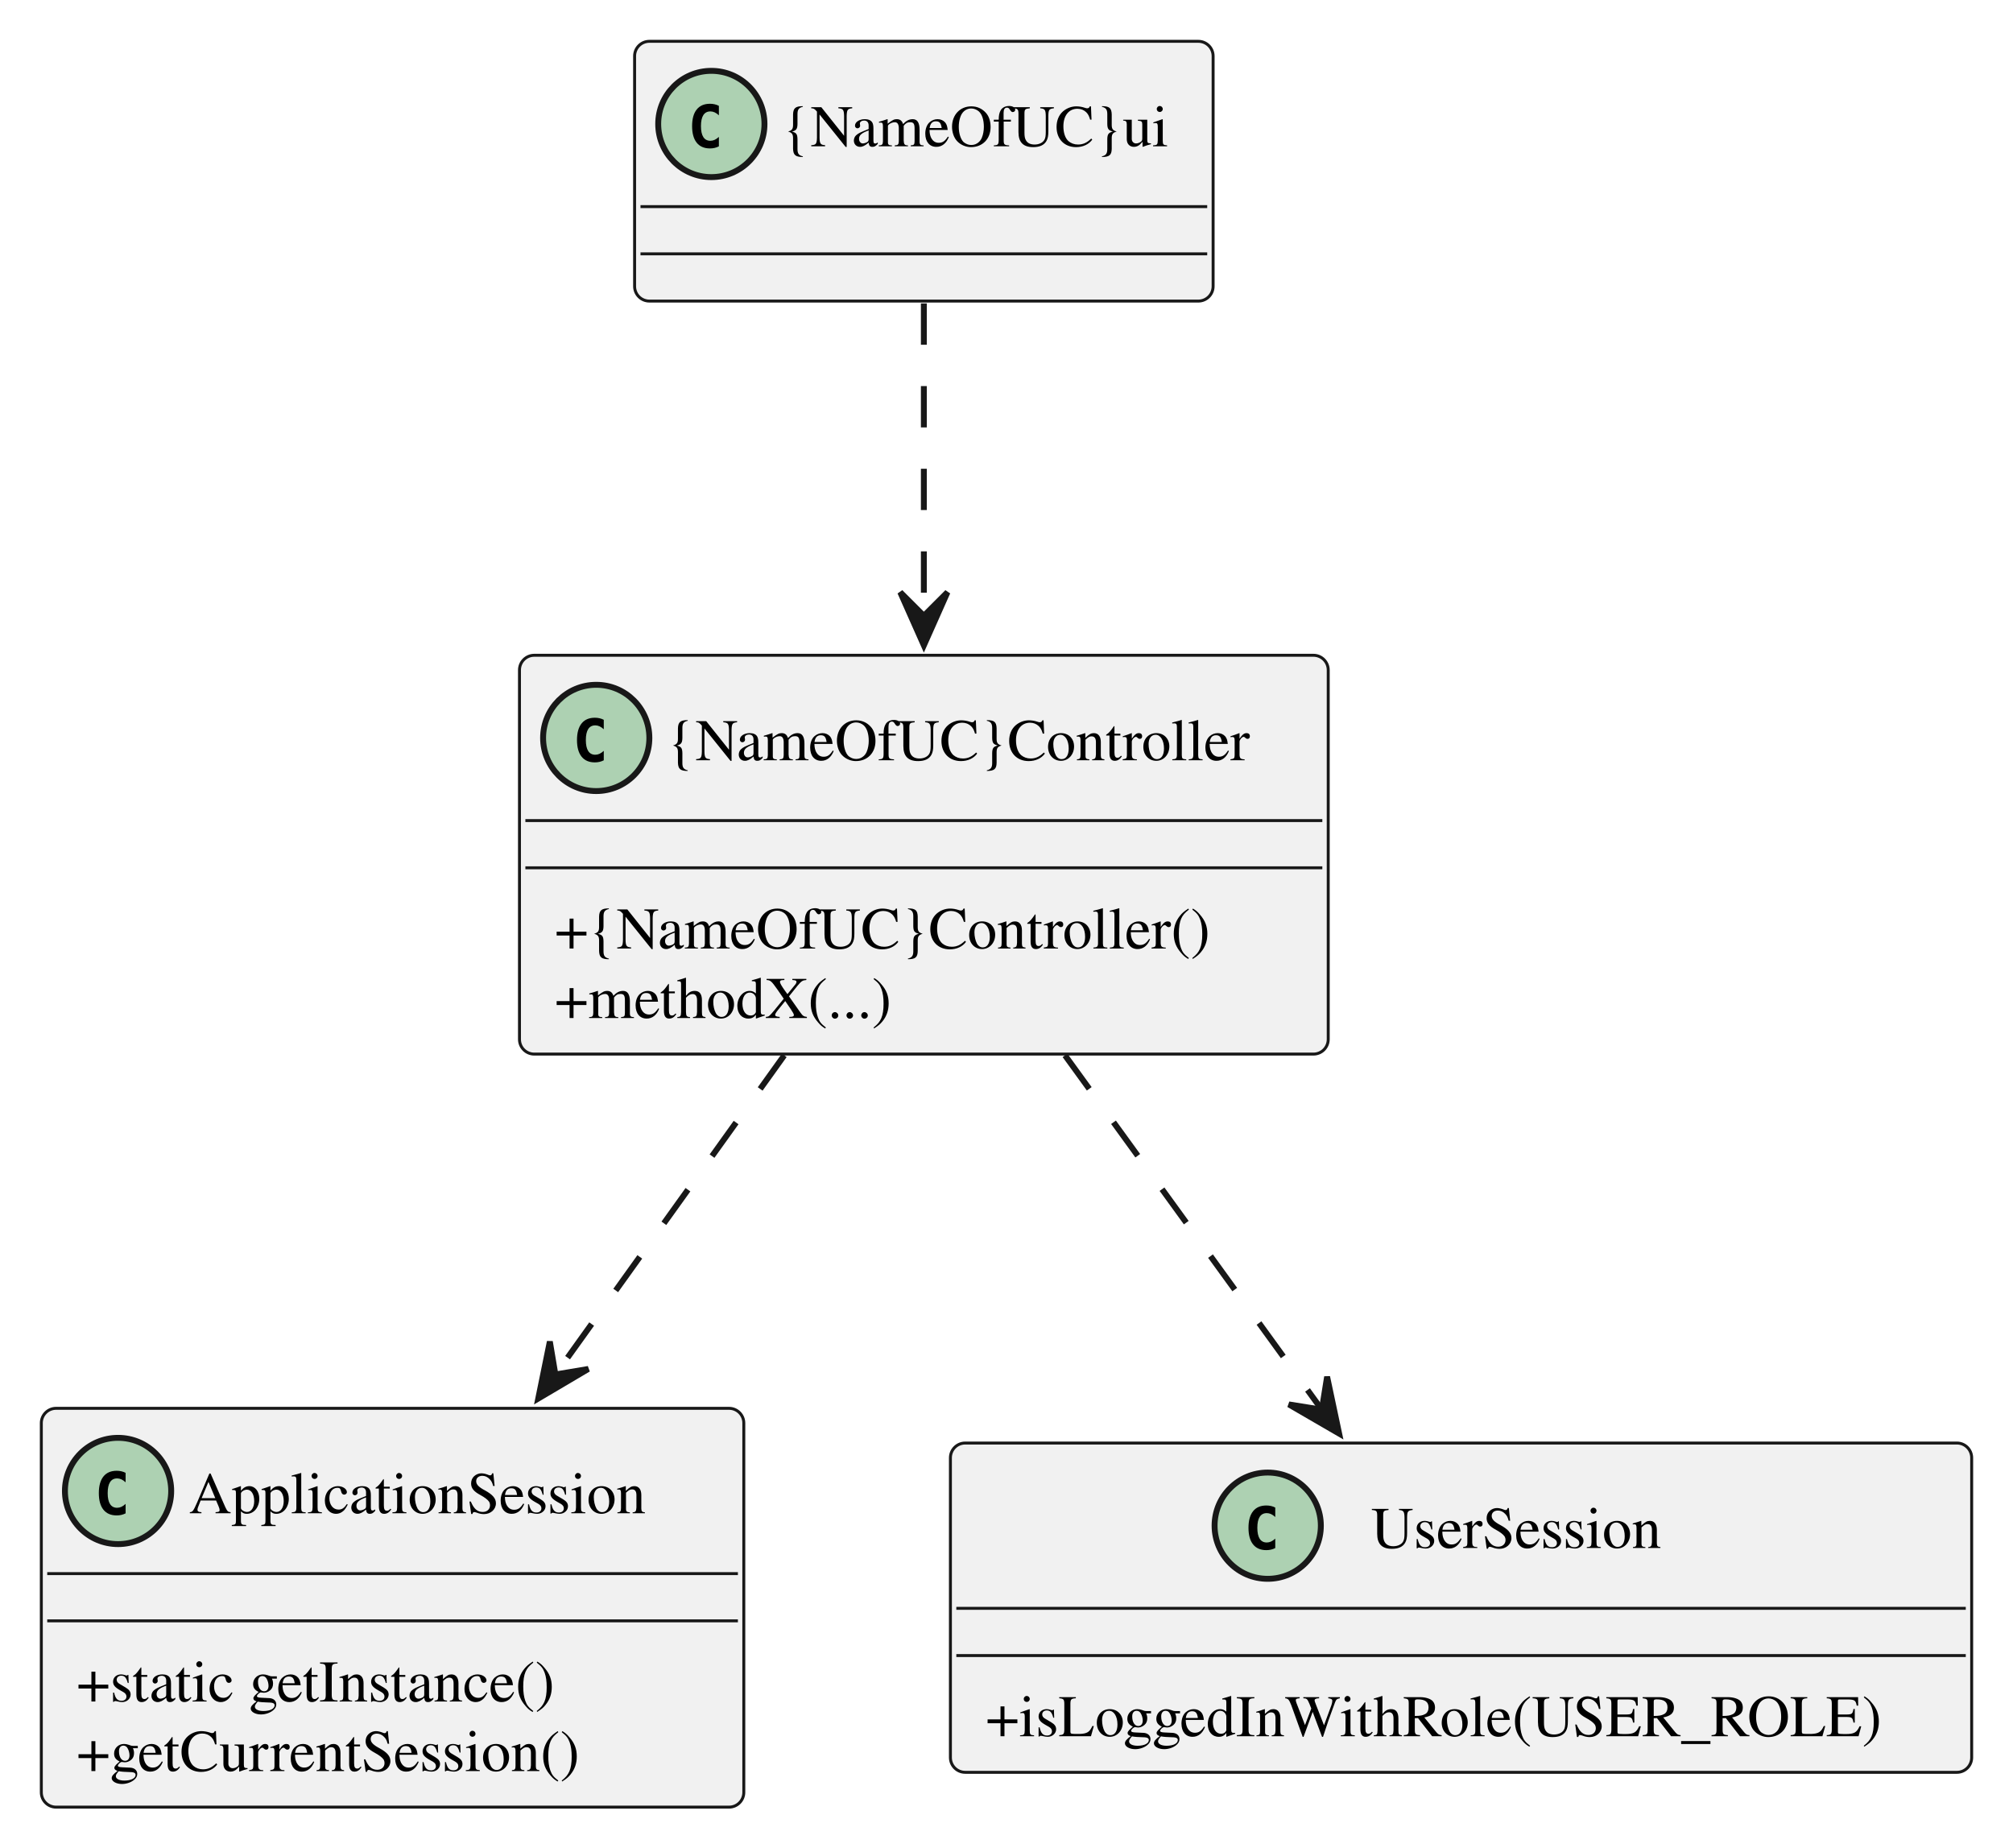
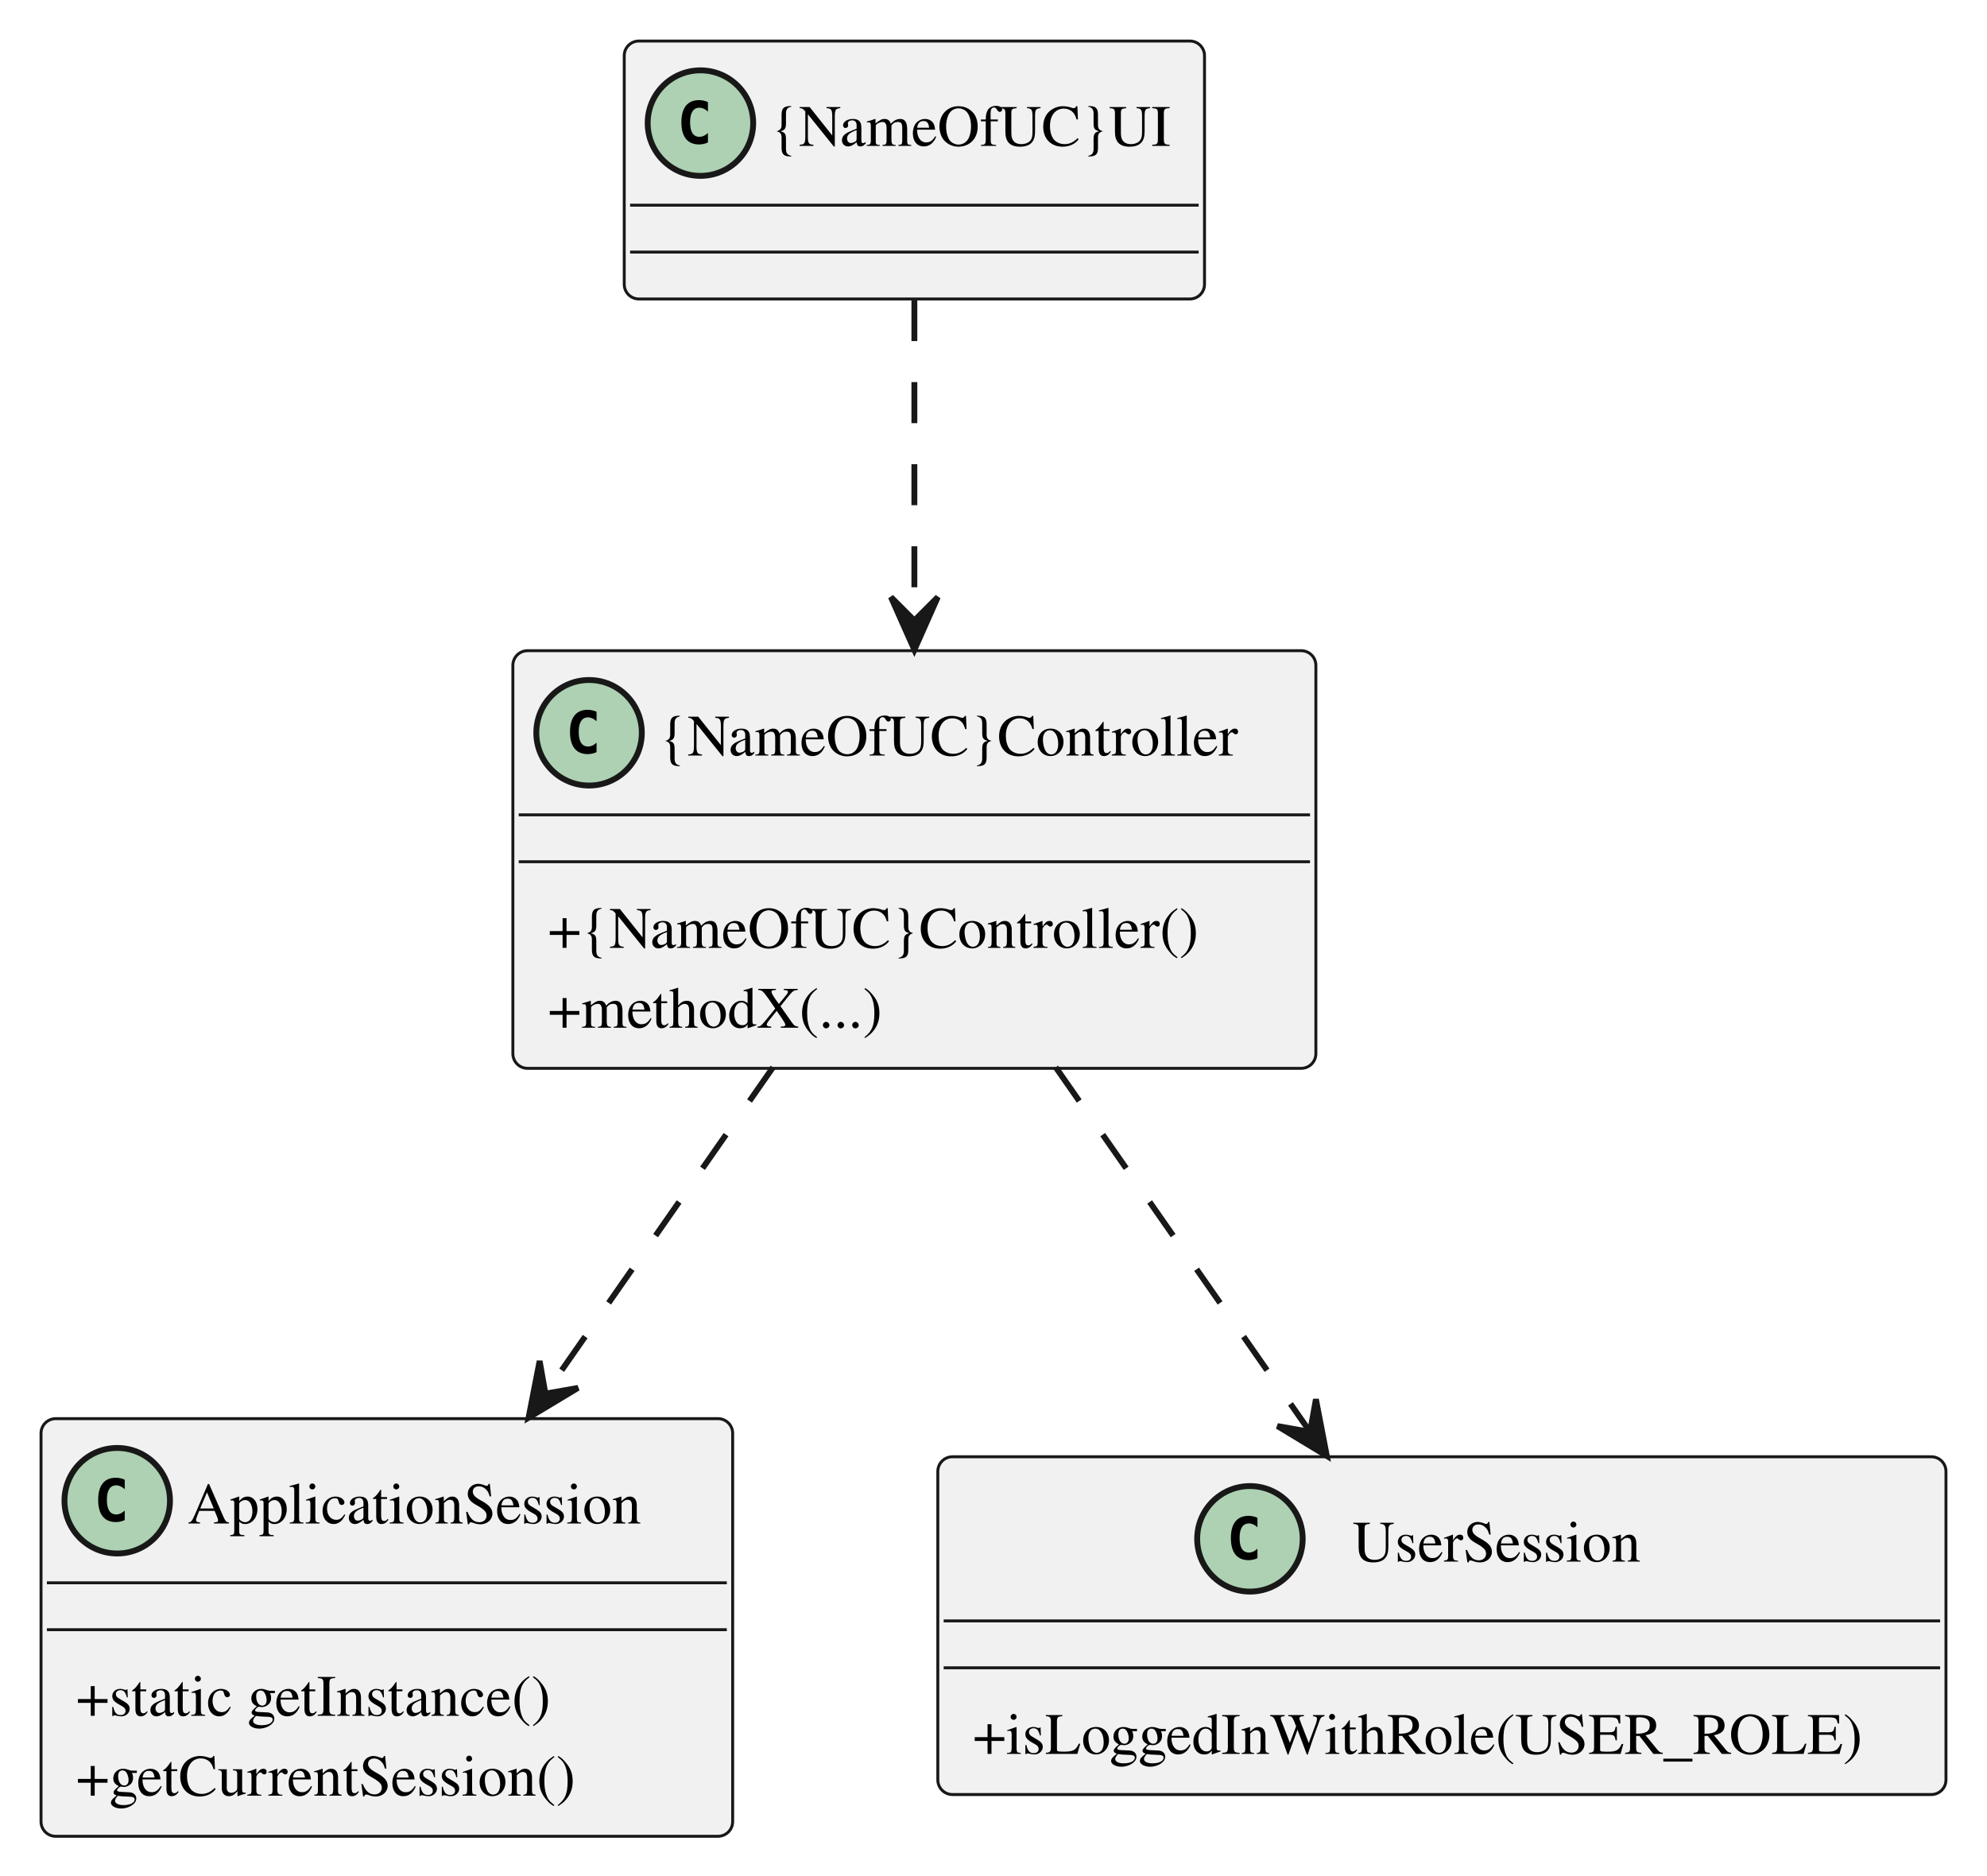
- <svg xmlns="http://www.w3.org/2000/svg" contentStyleType="text/css" height="313px" preserveAspectRatio="none" style="width:341px;height:313px;background:#FFFFFF;" version="1.1" viewBox="0 0 341 313" width="341px" zoomAndPan="magnify">
+ <svg xmlns="http://www.w3.org/2000/svg" contentStyleType="text/css" height="320px" preserveAspectRatio="none" style="width:339px;height:320px;background:#FFFFFF;" version="1.1" viewBox="0 0 339 320" width="339px" zoomAndPan="magnify">
  <defs />
  <g>
    <g id="elem_ApplicationSession">
-       <rect codeLine="3" fill="#F1F1F1" height="67.555" id="ApplicationSession" rx="2.5" ry="2.5" style="stroke:#181818;stroke-width:0.5;" width="119" x="7" y="238.56" />
-       <ellipse cx="20" cy="252.56" fill="#ADD1B2" rx="9" ry="9" style="stroke:#181818;stroke-width:1.0;" />
-       <path d="M21.278,256.35 Q20.936,256.526 20.561,256.614 Q20.185,256.702 19.77,256.702 Q18.295,256.702 17.519,255.73 Q16.742,254.758 16.742,252.922 Q16.742,251.082 17.519,250.11 Q18.295,249.138 19.77,249.138 Q20.185,249.138 20.565,249.226 Q20.946,249.314 21.278,249.49 L21.278,251.091 Q20.907,250.75 20.558,250.591 Q20.209,250.432 19.838,250.432 Q19.047,250.432 18.644,251.06 Q18.241,251.687 18.241,252.922 Q18.241,254.153 18.644,254.78 Q19.047,255.408 19.838,255.408 Q20.209,255.408 20.558,255.249 Q20.907,255.09 21.278,254.749 Z " fill="#000000" />
-       <text fill="#000000" font-family="Times" font-size="10" lengthAdjust="spacing" textLength="91" x="32" y="256.339">ApplicationSession</text>
-       <line style="stroke:#181818;stroke-width:0.5;" x1="8" x2="125" y1="266.56" y2="266.56" />
-       <line style="stroke:#181818;stroke-width:0.5;" x1="8" x2="125" y1="274.56" y2="274.56" />
-       <text fill="#000000" font-family="Times" font-size="10" lengthAdjust="spacing" textLength="101" x="13" y="288.228">+static getInstance()</text>
-       <text fill="#000000" font-family="Times" font-size="10" lengthAdjust="spacing" textLength="103" x="13" y="300.005">+getCurrentSession()</text>
+       <rect codeLine="3" fill="#F1F1F1" height="71.24" id="ApplicationSession" rx="2.5" ry="2.5" style="stroke:#181818;stroke-width:0.5;" width="118" x="7" y="242" />
+       <ellipse cx="20" cy="256" fill="#ADD1B2" rx="9" ry="9" style="stroke:#181818;stroke-width:1.0;" />
+       <path d="M21.281,259.297 Q20.938,259.469 20.562,259.547 Q20.188,259.641 19.766,259.641 Q18.297,259.641 17.516,258.672 Q16.75,257.703 16.75,255.859 Q16.75,254.016 17.516,253.047 Q18.297,252.078 19.766,252.078 Q20.188,252.078 20.562,252.172 Q20.953,252.25 21.281,252.422 L21.281,254.031 Q20.906,253.688 20.547,253.531 Q20.203,253.375 19.844,253.375 Q19.047,253.375 18.641,254 Q18.234,254.625 18.234,255.859 Q18.234,257.094 18.641,257.719 Q19.047,258.344 19.844,258.344 Q20.203,258.344 20.547,258.188 Q20.906,258.031 21.281,257.688 L21.281,259.297 Z " fill="#000000" />
+       <text fill="#000000" font-family="Times" font-size="10" lengthAdjust="spacing" textLength="90" x="32" y="259.88">ApplicationSession</text>
+       <line style="stroke:#181818;stroke-width:0.5;" x1="8" x2="124" y1="270" y2="270" />
+       <line style="stroke:#181818;stroke-width:0.5;" x1="8" x2="124" y1="278" y2="278" />
+       <text fill="#000000" font-family="Times" font-size="10" lengthAdjust="spacing" textLength="99" x="13" y="292.69">+static getInstance()</text>
+       <text fill="#000000" font-family="Times" font-size="10" lengthAdjust="spacing" textLength="100" x="13" y="306.31">+getCurrentSession()</text>
    </g>
    <g id="elem_UserSession">
-       <rect codeLine="9" fill="#F1F1F1" height="55.777" id="UserSession" rx="2.5" ry="2.5" style="stroke:#181818;stroke-width:0.5;" width="173" x="161" y="244.44" />
-       <ellipse cx="214.75" cy="258.44" fill="#ADD1B2" rx="9" ry="9" style="stroke:#181818;stroke-width:1.0;" />
-       <path d="M216.028,262.23 Q215.686,262.406 215.31,262.494 Q214.935,262.582 214.519,262.582 Q213.045,262.582 212.269,261.61 Q211.492,260.638 211.492,258.802 Q211.492,256.962 212.269,255.99 Q213.045,255.018 214.519,255.018 Q214.935,255.018 215.315,255.106 Q215.696,255.194 216.028,255.37 L216.028,256.971 Q215.657,256.63 215.308,256.471 Q214.959,256.312 214.588,256.312 Q213.797,256.312 213.394,256.94 Q212.991,257.567 212.991,258.802 Q212.991,260.033 213.394,260.66 Q213.797,261.288 214.588,261.288 Q214.959,261.288 215.308,261.129 Q215.657,260.97 216.028,260.628 Z " fill="#000000" />
-       <text fill="#000000" font-family="Times" font-size="10" lengthAdjust="spacing" textLength="58" x="232.25" y="262.219">UserSession</text>
-       <line style="stroke:#181818;stroke-width:0.5;" x1="162" x2="333" y1="272.44" y2="272.44" />
-       <line style="stroke:#181818;stroke-width:0.5;" x1="162" x2="333" y1="280.44" y2="280.44" />
-       <text fill="#000000" font-family="Times" font-size="10" lengthAdjust="spacing" textLength="161" x="167" y="294.108">+isLoggedInWithRole(USER_ROLE)</text>
+       <rect codeLine="9" fill="#F1F1F1" height="57.62" id="UserSession" rx="2.5" ry="2.5" style="stroke:#181818;stroke-width:0.5;" width="172" x="160" y="248.5" />
+       <ellipse cx="213.25" cy="262.5" fill="#ADD1B2" rx="9" ry="9" style="stroke:#181818;stroke-width:1.0;" />
+       <path d="M214.531,265.797 Q214.188,265.969 213.812,266.047 Q213.438,266.141 213.016,266.141 Q211.547,266.141 210.766,265.172 Q210,264.203 210,262.359 Q210,260.516 210.766,259.547 Q211.547,258.578 213.016,258.578 Q213.438,258.578 213.812,258.672 Q214.203,258.75 214.531,258.922 L214.531,260.531 Q214.156,260.188 213.797,260.031 Q213.453,259.875 213.094,259.875 Q212.297,259.875 211.891,260.5 Q211.484,261.125 211.484,262.359 Q211.484,263.594 211.891,264.219 Q212.297,264.844 213.094,264.844 Q213.453,264.844 213.797,264.688 Q214.156,264.531 214.531,264.188 L214.531,265.797 Z " fill="#000000" />
+       <text fill="#000000" font-family="Times" font-size="10" lengthAdjust="spacing" textLength="58" x="230.75" y="266.38">UserSession</text>
+       <line style="stroke:#181818;stroke-width:0.5;" x1="161" x2="331" y1="276.5" y2="276.5" />
+       <line style="stroke:#181818;stroke-width:0.5;" x1="161" x2="331" y1="284.5" y2="284.5" />
+       <text fill="#000000" font-family="Times" font-size="10" lengthAdjust="spacing" textLength="160" x="166" y="299.19">+isLoggedInWithRole(USER_ROLE)</text>
    </g>
    <g id="elem_{NameOfUC}Controller">
-       <rect codeLine="14" fill="#F1F1F1" height="67.555" id="{NameOfUC}Controller" rx="2.5" ry="2.5" style="stroke:#181818;stroke-width:0.5;" width="137" x="88" y="111" />
-       <ellipse cx="101" cy="125" fill="#ADD1B2" rx="9" ry="9" style="stroke:#181818;stroke-width:1.0;" />
-       <path d="M102.278,128.79 Q101.936,128.966 101.561,129.054 Q101.185,129.142 100.769,129.142 Q99.295,129.142 98.519,128.17 Q97.742,127.198 97.742,125.362 Q97.742,123.522 98.519,122.55 Q99.295,121.578 100.769,121.578 Q101.185,121.578 101.565,121.666 Q101.946,121.754 102.278,121.93 L102.278,123.531 Q101.907,123.189 101.558,123.031 Q101.209,122.872 100.838,122.872 Q100.047,122.872 99.644,123.499 Q99.241,124.127 99.241,125.362 Q99.241,126.593 99.644,127.22 Q100.047,127.848 100.838,127.848 Q101.209,127.848 101.558,127.689 Q101.907,127.53 102.278,127.189 Z " fill="#000000" />
-       <text fill="#000000" font-family="Times" font-size="10" lengthAdjust="spacing" textLength="109" x="113" y="128.779">{NameOfUC}Controller</text>
-       <line style="stroke:#181818;stroke-width:0.5;" x1="89" x2="224" y1="139" y2="139" />
-       <line style="stroke:#181818;stroke-width:0.5;" x1="89" x2="224" y1="147" y2="147" />
-       <text fill="#000000" font-family="Times" font-size="10" lengthAdjust="spacing" textLength="123" x="94" y="160.668">+{NameOfUC}Controller()</text>
-       <text fill="#000000" font-family="Times" font-size="10" lengthAdjust="spacing" textLength="66" x="94" y="172.445">+methodX(...)</text>
+       <rect codeLine="14" fill="#F1F1F1" height="71.24" id="{NameOfUC}Controller" rx="2.5" ry="2.5" style="stroke:#181818;stroke-width:0.5;" width="137" x="87.5" y="111" />
+       <ellipse cx="100.5" cy="125" fill="#ADD1B2" rx="9" ry="9" style="stroke:#181818;stroke-width:1.0;" />
+       <path d="M101.781,128.297 Q101.438,128.469 101.062,128.547 Q100.688,128.641 100.266,128.641 Q98.797,128.641 98.016,127.672 Q97.25,126.703 97.25,124.859 Q97.25,123.016 98.016,122.047 Q98.797,121.078 100.266,121.078 Q100.688,121.078 101.062,121.172 Q101.453,121.25 101.781,121.422 L101.781,123.031 Q101.406,122.688 101.047,122.531 Q100.703,122.375 100.344,122.375 Q99.547,122.375 99.141,123 Q98.734,123.625 98.734,124.859 Q98.734,126.094 99.141,126.719 Q99.547,127.344 100.344,127.344 Q100.703,127.344 101.047,127.188 Q101.406,127.031 101.781,126.688 L101.781,128.297 Z " fill="#000000" />
+       <text fill="#000000" font-family="Times" font-size="10" lengthAdjust="spacing" textLength="109" x="112.5" y="128.88">{NameOfUC}Controller</text>
+       <line style="stroke:#181818;stroke-width:0.5;" x1="88.5" x2="223.5" y1="139" y2="139" />
+       <line style="stroke:#181818;stroke-width:0.5;" x1="88.5" x2="223.5" y1="147" y2="147" />
+       <text fill="#000000" font-family="Times" font-size="10" lengthAdjust="spacing" textLength="121" x="93.5" y="161.69">+{NameOfUC}Controller()</text>
+       <text fill="#000000" font-family="Times" font-size="10" lengthAdjust="spacing" textLength="64" x="93.5" y="175.31">+methodX(...)</text>
    </g>
-     <g id="elem_{NameOfUC}ui">
-       <rect codeLine="19" fill="#F1F1F1" height="44" id="{NameOfUC}ui" rx="2.5" ry="2.5" style="stroke:#181818;stroke-width:0.5;" width="98" x="107.5" y="7" />
-       <ellipse cx="120.5" cy="21" fill="#ADD1B2" rx="9" ry="9" style="stroke:#181818;stroke-width:1.0;" />
-       <path d="M121.778,24.79 Q121.436,24.966 121.061,25.054 Q120.685,25.142 120.269,25.142 Q118.795,25.142 118.019,24.17 Q117.242,23.198 117.242,21.362 Q117.242,19.521 118.019,18.55 Q118.795,17.578 120.269,17.578 Q120.685,17.578 121.065,17.666 Q121.446,17.754 121.778,17.93 L121.778,19.531 Q121.407,19.189 121.058,19.031 Q120.709,18.872 120.338,18.872 Q119.547,18.872 119.144,19.5 Q118.741,20.127 118.741,21.362 Q118.741,22.593 119.144,23.22 Q119.547,23.848 120.338,23.848 Q120.709,23.848 121.058,23.689 Q121.407,23.53 121.778,23.189 Z " fill="#000000" />
-       <text fill="#000000" font-family="Times" font-size="10" lengthAdjust="spacing" textLength="70" x="132.5" y="24.779">{NameOfUC}ui</text>
-       <line style="stroke:#181818;stroke-width:0.5;" x1="108.5" x2="204.5" y1="35" y2="35" />
-       <line style="stroke:#181818;stroke-width:0.5;" x1="108.5" x2="204.5" y1="43" y2="43" />
+     <g id="elem_{NameOfUC}UI">
+       <rect codeLine="19" fill="#F1F1F1" height="44" id="{NameOfUC}UI" rx="2.5" ry="2.5" style="stroke:#181818;stroke-width:0.5;" width="99" x="106.5" y="7" />
+       <ellipse cx="119.5" cy="21" fill="#ADD1B2" rx="9" ry="9" style="stroke:#181818;stroke-width:1.0;" />
+       <path d="M120.781,24.297 Q120.438,24.469 120.062,24.547 Q119.688,24.641 119.266,24.641 Q117.797,24.641 117.016,23.672 Q116.25,22.703 116.25,20.859 Q116.25,19.016 117.016,18.047 Q117.797,17.078 119.266,17.078 Q119.688,17.078 120.062,17.172 Q120.453,17.25 120.781,17.422 L120.781,19.031 Q120.406,18.688 120.047,18.531 Q119.703,18.375 119.344,18.375 Q118.547,18.375 118.141,19 Q117.734,19.625 117.734,20.859 Q117.734,22.094 118.141,22.719 Q118.547,23.344 119.344,23.344 Q119.703,23.344 120.047,23.188 Q120.406,23.031 120.781,22.688 L120.781,24.297 Z " fill="#000000" />
+       <text fill="#000000" font-family="Times" font-size="10" lengthAdjust="spacing" textLength="71" x="131.5" y="24.88">{NameOfUC}UI</text>
+       <line style="stroke:#181818;stroke-width:0.5;" x1="107.5" x2="204.5" y1="35" y2="35" />
+       <line style="stroke:#181818;stroke-width:0.5;" x1="107.5" x2="204.5" y1="43" y2="43" />
    </g>
    <g id="link_{NameOfUC}UI_{NameOfUC}Controller">
-       <path codeLine="22" d="M156.5,51.4 C156.5,66.31 156.5,86.63 156.5,104.41 " fill="none" id="{NameOfUC}ui-to-{NameOfUC}Controller" style="stroke:#181818;stroke-width:1.0;stroke-dasharray:7.0,7.0;" />
-       <polygon fill="#181818" points="156.5,109.32,160.5,100.32,156.5,104.32,152.5,100.32,156.5,109.32" style="stroke:#181818;stroke-width:1.0;" />
+       <path codeLine="22" d="M156,51.18 C156,66.42 156,87.43 156,105.76 " fill="none" id="{NameOfUC}UI-to-{NameOfUC}Controller" style="stroke:#181818;stroke-width:1.0;stroke-dasharray:7.0,7.0;" />
+       <polygon fill="#181818" points="156,110.85,160,101.85,156,105.85,152,101.85,156,110.85" style="stroke:#181818;stroke-width:1.0;" />
    </g>
    <g id="link_{NameOfUC}Controller_ApplicationSession">
-       <path codeLine="23" d="M132.85,178.77 C120.96,195.36 106.47,215.57 94.08,232.86 " fill="none" id="{NameOfUC}Controller-to-ApplicationSession" style="stroke:#181818;stroke-width:1.0;stroke-dasharray:7.0,7.0;" />
-       <polygon fill="#181818" points="91.18,236.9,99.659,231.89,94.081,232.827,93.143,227.249,91.18,236.9" style="stroke:#181818;stroke-width:1.0;" />
+       <path codeLine="23" d="M131.88,182.07 C119.98,199.13 105.57,219.79 93.26,237.42 " fill="none" id="{NameOfUC}Controller-to-ApplicationSession" style="stroke:#181818;stroke-width:1.0;stroke-dasharray:7.0,7.0;" />
+       <polygon fill="#181818" points="90.18,241.83,98.619,236.753,93.048,237.734,92.067,232.163,90.18,241.83" style="stroke:#181818;stroke-width:1.0;" />
    </g>
    <g id="link_{NameOfUC}Controller_UserSession">
-       <path codeLine="24" d="M180.41,178.77 C193.89,197.36 210.65,220.5 224.06,238.99 " fill="none" id="{NameOfUC}Controller-to-UserSession" style="stroke:#181818;stroke-width:1.0;stroke-dasharray:7.0,7.0;" />
-       <polygon fill="#181818" points="226.85,242.84,224.81,233.205,223.917,238.791,218.331,237.898,226.85,242.84" style="stroke:#181818;stroke-width:1.0;" />
+       <path codeLine="24" d="M180.12,182.07 C193.58,201.36 210.23,225.24 223.43,244.15 " fill="none" id="{NameOfUC}Controller-to-UserSession" style="stroke:#181818;stroke-width:1.0;stroke-dasharray:7.0,7.0;" />
+       <polygon fill="#181818" points="226.37,248.36,224.506,238.689,223.511,244.258,217.943,243.263,226.37,248.36" style="stroke:#181818;stroke-width:1.0;" />
    </g>
  </g>
</svg>
